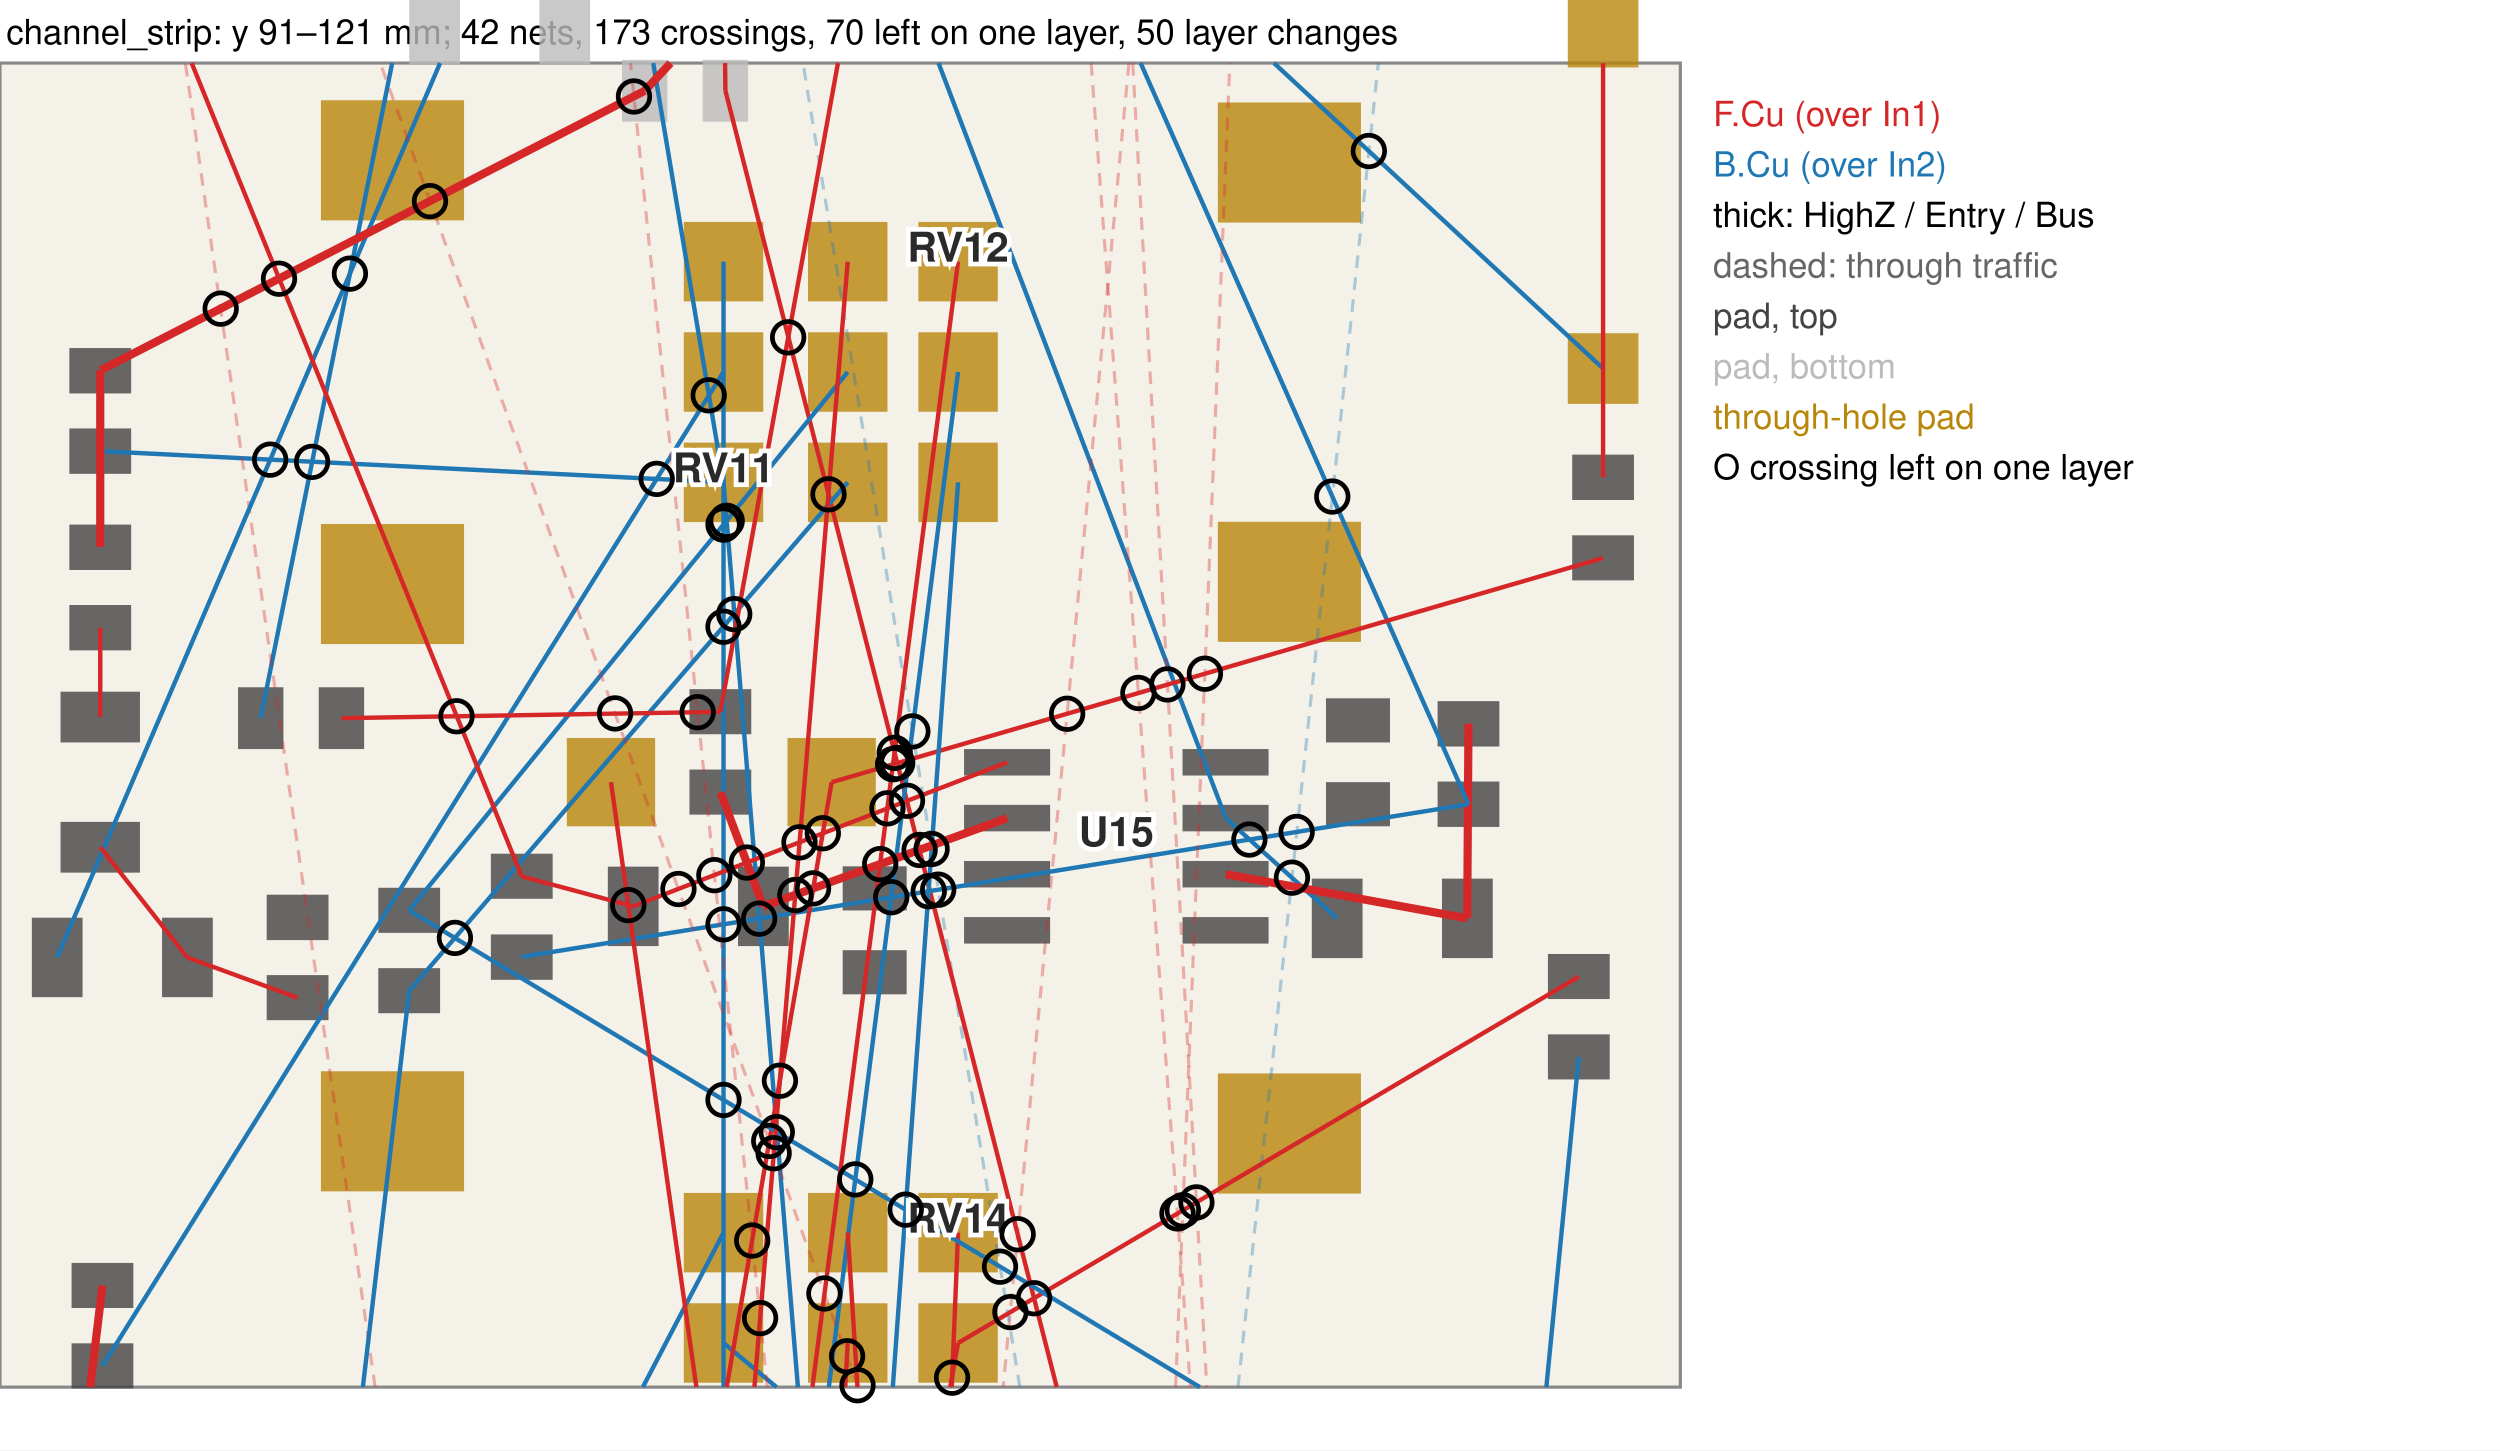
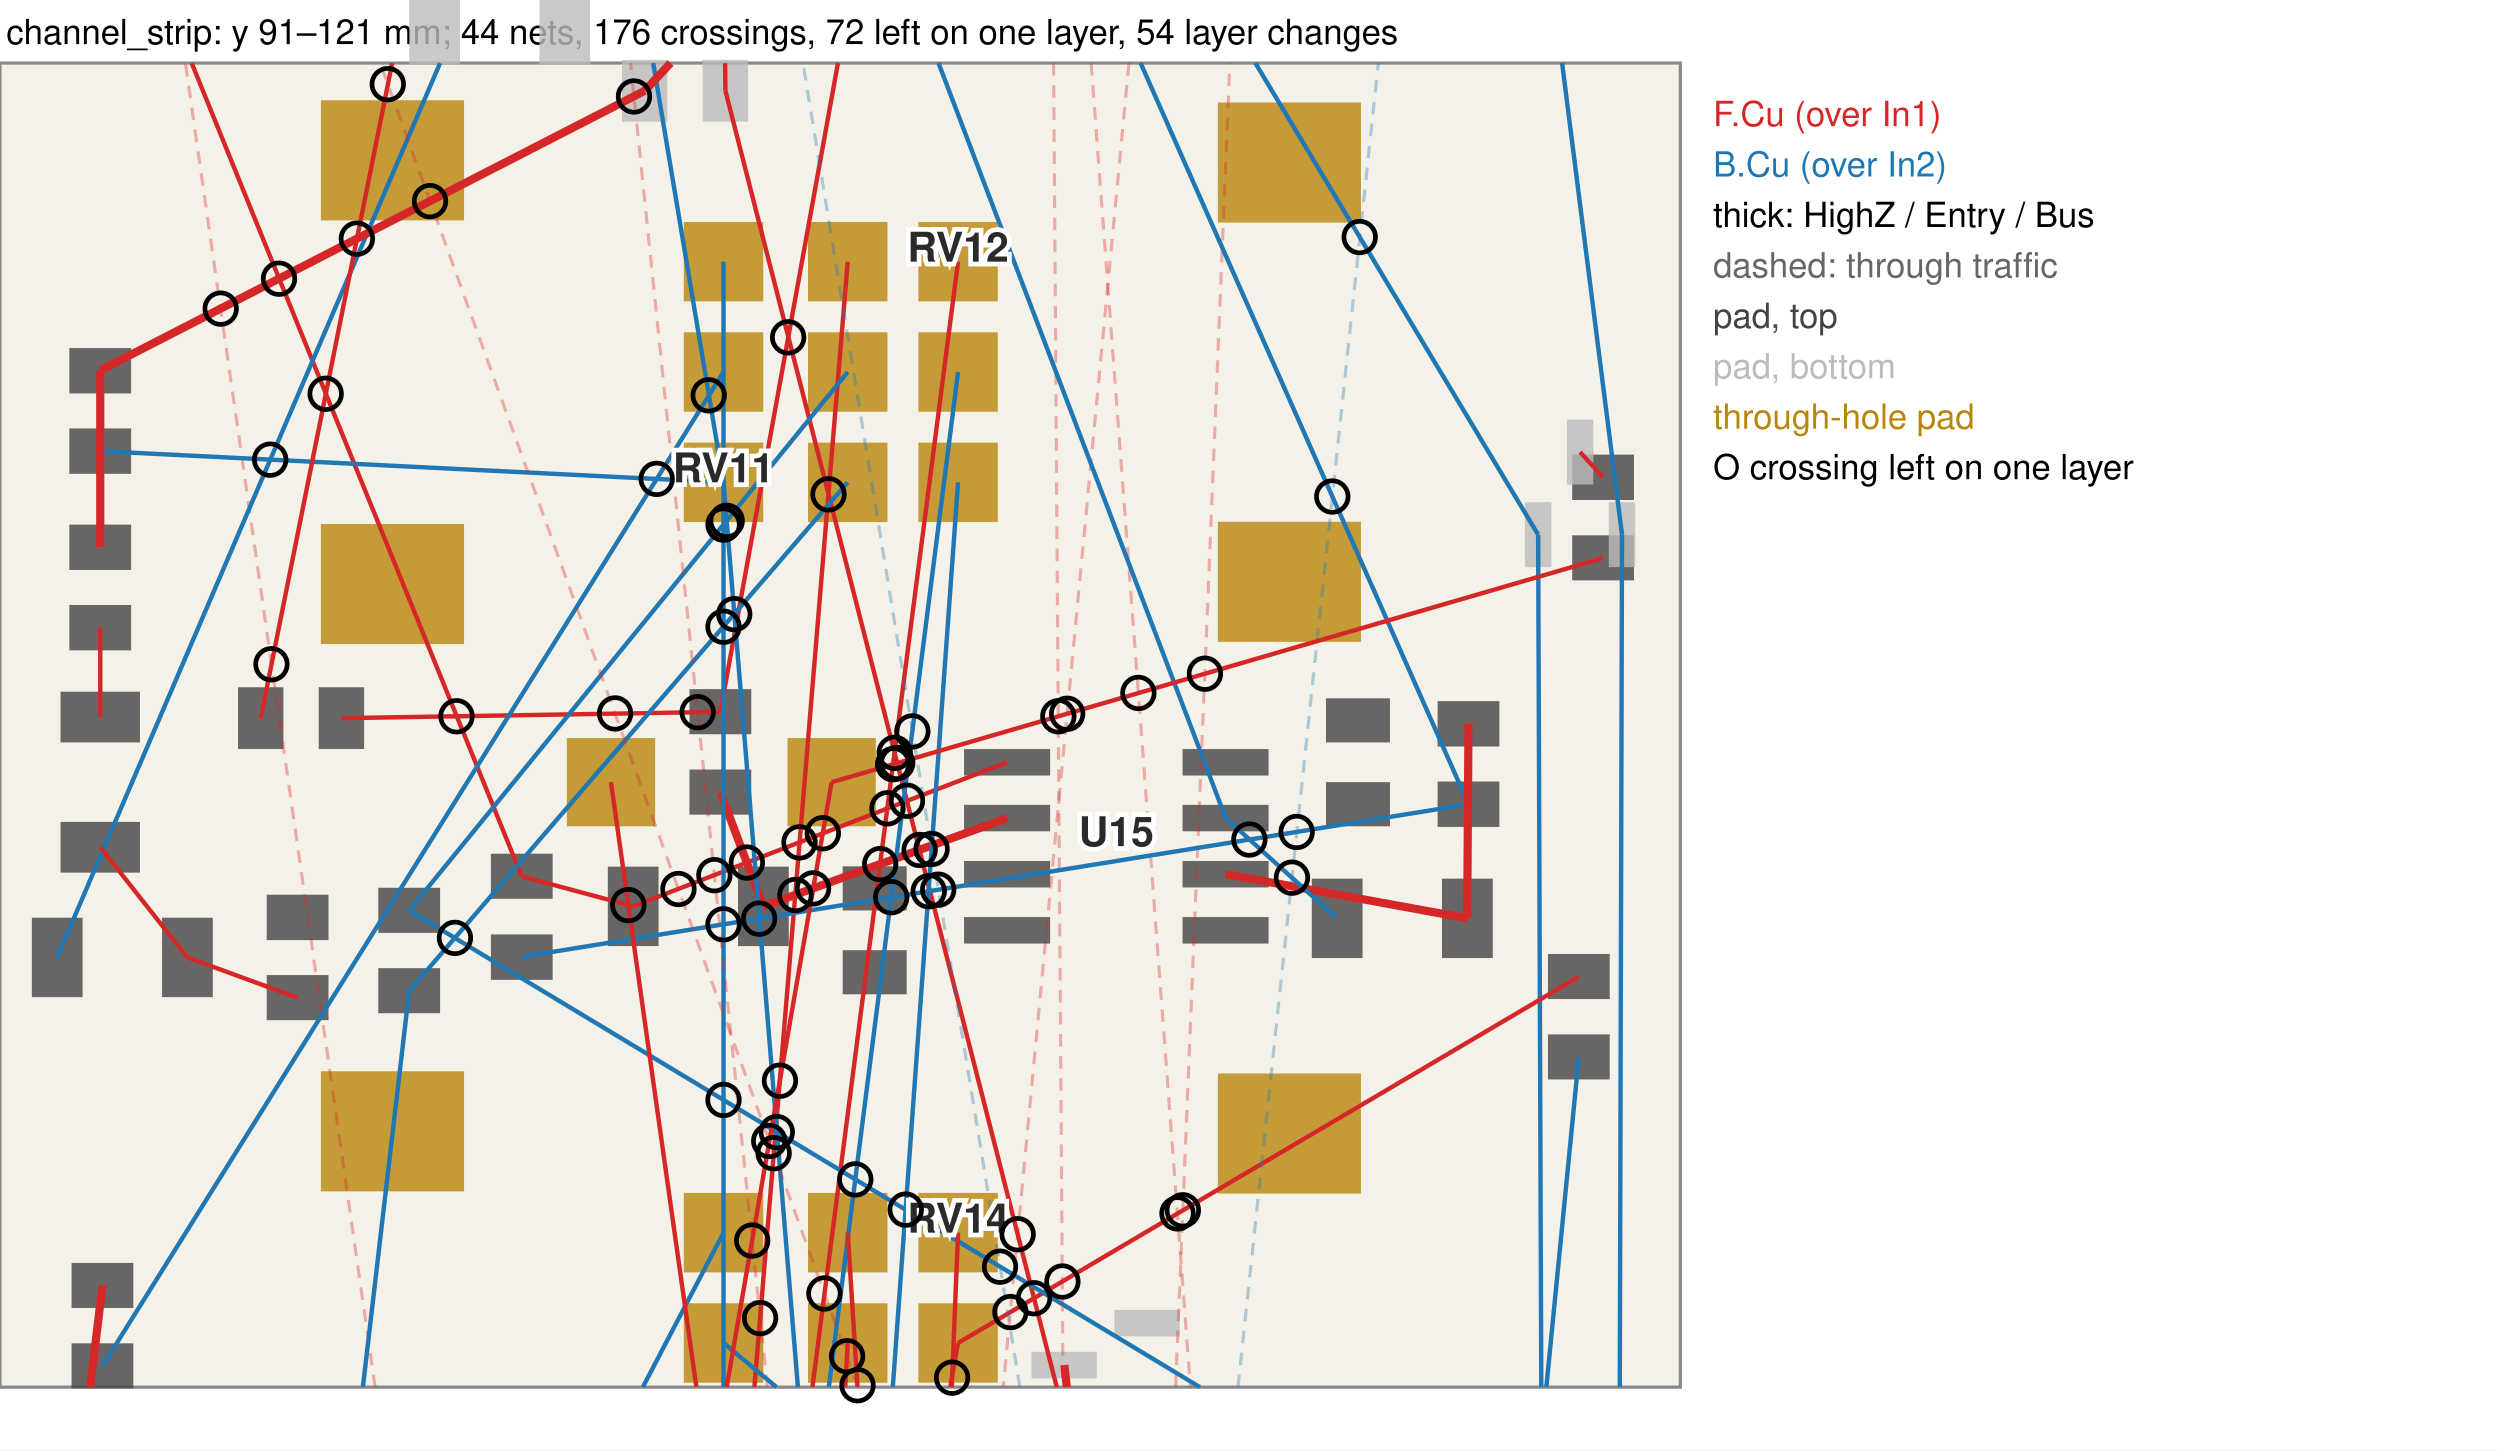
<svg xmlns="http://www.w3.org/2000/svg" width="793" height="460" font-family="Helvetica" font-size="11">
  <rect x="0" y="0" width="793" height="460" fill="white" />
  <rect x="0" y="20" width="533" height="420" fill="#f4f1e8" stroke="#888" />
-   <text x="2" y="14">channel_strip: y 91–121 mm; 42 nets, 173 crossings, 70 left on one layer, 50 layer changes</text>
-   <rect x="101.8" y="166.2" width="45.4" height="38.1" fill="#b8860b" opacity="0.8" />
-   <rect x="101.8" y="31.8" width="45.4" height="38.1" fill="#b8860b" opacity="0.8" />
-   <rect x="216.9" y="140.4" width="25.2" height="25.2" fill="#b8860b" opacity="0.8" />
-   <rect x="216.9" y="105.4" width="25.2" height="25.2" fill="#b8860b" opacity="0.8" />
-   <rect x="216.9" y="70.4" width="25.2" height="25.2" fill="#b8860b" opacity="0.8" />
-   <rect x="416.1" y="278.7" width="16.1" height="25.2" fill="#444" opacity="0.8" />
-   <rect x="457.4" y="278.7" width="16.1" height="25.2" fill="#444" opacity="0.8" />
-   <rect x="456.0" y="247.9" width="19.6" height="14.4" fill="#444" opacity="0.8" />
-   <rect x="456.0" y="222.4" width="19.6" height="14.4" fill="#444" opacity="0.8" />
-   <rect x="101.8" y="339.8" width="45.4" height="38.1" fill="#b8860b" opacity="0.8" />
-   <rect x="216.9" y="413.4" width="25.2" height="25.2" fill="#b8860b" opacity="0.8" />
-   <rect x="216.9" y="378.4" width="25.2" height="25.2" fill="#b8860b" opacity="0.8" />
-   <rect x="22.7" y="426.1" width="19.6" height="14.3" fill="#444" opacity="0.8" />
-   <rect x="22.7" y="400.6" width="19.6" height="14.3" fill="#444" opacity="0.8" />
-   <rect x="10.1" y="291.1" width="16.1" height="25.2" fill="#444" opacity="0.8" />
-   <rect x="51.4" y="291.1" width="16.1" height="25.2" fill="#444" opacity="0.8" />
-   <rect x="498.7" y="169.8" width="19.6" height="14.3" fill="#444" opacity="0.8" />
-   <rect x="498.7" y="144.2" width="19.6" height="14.4" fill="#444" opacity="0.8" />
-   <rect x="267.3" y="301.4" width="20.3" height="14.0" fill="#444" opacity="0.8" />
-   <rect x="267.3" y="274.8" width="20.3" height="14.0" fill="#444" opacity="0.8" />
-   <rect x="386.3" y="340.5" width="45.4" height="38.1" fill="#b8860b" opacity="0.8" />
-   <rect x="291.3" y="378.4" width="25.2" height="25.2" fill="#b8860b" opacity="0.8" />
-   <rect x="291.3" y="413.4" width="25.2" height="25.2" fill="#b8860b" opacity="0.8" />
-   <rect x="256.3" y="378.4" width="25.2" height="25.2" fill="#b8860b" opacity="0.8" />
-   <rect x="256.3" y="413.4" width="25.2" height="25.2" fill="#b8860b" opacity="0.8" />
-   <rect x="491.0" y="328.1" width="19.6" height="14.3" fill="#444" opacity="0.8" />
-   <rect x="491.0" y="302.6" width="19.6" height="14.3" fill="#444" opacity="0.8" />
-   <rect x="497.3" y="105.7" width="22.4" height="22.4" fill="#b8860b" opacity="0.8" />
-   <rect x="497.3" y="-1.0" width="22.4" height="22.4" fill="#b8860b" opacity="0.8" />
-   <rect x="120.0" y="307.1" width="19.6" height="14.3" fill="#444" opacity="0.8" />
-   <rect x="120.0" y="281.6" width="19.6" height="14.3" fill="#444" opacity="0.8" />
-   <rect x="19.2" y="260.7" width="25.2" height="16.1" fill="#444" opacity="0.8" />
-   <rect x="19.2" y="219.4" width="25.2" height="16.1" fill="#444" opacity="0.8" />
-   <rect x="75.5" y="218.0" width="14.4" height="19.6" fill="#444" opacity="0.8" />
-   <rect x="101.1" y="218.0" width="14.4" height="19.6" fill="#444" opacity="0.8" />
-   <rect x="192.8" y="274.9" width="16.1" height="25.2" fill="#444" opacity="0.8" />
-   <rect x="234.1" y="274.9" width="16.1" height="25.2" fill="#444" opacity="0.8" />
-   <rect x="420.6" y="248.1" width="20.3" height="14.0" fill="#444" opacity="0.8" />
-   <rect x="420.6" y="221.5" width="20.3" height="14.0" fill="#444" opacity="0.8" />
+   <text x="2" y="14">channel_strip: y 91–121 mm; 44 nets, 176 crossings, 72 left on one layer, 54 layer changes</text>
+   <rect x="218.7" y="218.6" width="19.6" height="14.3" fill="#444" opacity="0.8" />
+   <rect x="218.7" y="244.1" width="19.6" height="14.3" fill="#444" opacity="0.8" />
  <rect x="386.3" y="32.5" width="45.4" height="38.1" fill="#b8860b" opacity="0.8" />
  <rect x="386.3" y="165.5" width="45.4" height="38.1" fill="#b8860b" opacity="0.8" />
  <rect x="291.3" y="70.4" width="25.2" height="25.2" fill="#b8860b" opacity="0.8" />
  <rect x="291.3" y="105.4" width="25.2" height="25.2" fill="#b8860b" opacity="0.8" />
  <rect x="291.3" y="140.4" width="25.2" height="25.2" fill="#b8860b" opacity="0.8" />
  <rect x="256.3" y="70.4" width="25.2" height="25.2" fill="#b8860b" opacity="0.8" />
  <rect x="256.3" y="105.4" width="25.2" height="25.2" fill="#b8860b" opacity="0.8" />
  <rect x="256.3" y="140.4" width="25.2" height="25.2" fill="#b8860b" opacity="0.8" />
+   <rect x="267.3" y="301.4" width="20.3" height="14.0" fill="#444" opacity="0.8" />
+   <rect x="267.3" y="274.8" width="20.3" height="14.0" fill="#444" opacity="0.8" />
+   <rect x="420.6" y="248.1" width="20.3" height="14.0" fill="#444" opacity="0.8" />
+   <rect x="420.6" y="221.5" width="20.3" height="14.0" fill="#444" opacity="0.8" />
+   <rect x="84.6" y="309.3" width="19.6" height="14.3" fill="#444" opacity="0.8" />
+   <rect x="84.6" y="283.8" width="19.6" height="14.4" fill="#444" opacity="0.8" />
+   <rect x="386.3" y="340.5" width="45.4" height="38.1" fill="#b8860b" opacity="0.8" />
+   <rect x="291.3" y="378.4" width="25.2" height="25.2" fill="#b8860b" opacity="0.8" />
+   <rect x="291.3" y="413.4" width="25.2" height="25.2" fill="#b8860b" opacity="0.8" />
+   <rect x="256.3" y="378.4" width="25.2" height="25.2" fill="#b8860b" opacity="0.8" />
+   <rect x="256.3" y="413.4" width="25.2" height="25.2" fill="#b8860b" opacity="0.8" />
+   <rect x="456.0" y="247.9" width="19.6" height="14.4" fill="#444" opacity="0.8" />
+   <rect x="456.0" y="222.4" width="19.6" height="14.4" fill="#444" opacity="0.8" />
+   <rect x="22.0" y="135.9" width="19.6" height="14.4" fill="#444" opacity="0.8" />
+   <rect x="22.0" y="110.4" width="19.6" height="14.4" fill="#444" opacity="0.8" />
+   <rect x="75.5" y="218.0" width="14.4" height="19.6" fill="#444" opacity="0.8" />
+   <rect x="101.1" y="218.0" width="14.4" height="19.6" fill="#444" opacity="0.8" />
+   <rect x="416.1" y="278.7" width="16.1" height="25.2" fill="#444" opacity="0.8" />
+   <rect x="457.4" y="278.7" width="16.1" height="25.2" fill="#444" opacity="0.8" />
+   <rect x="120.0" y="307.1" width="19.6" height="14.3" fill="#444" opacity="0.8" />
+   <rect x="120.0" y="281.6" width="19.6" height="14.3" fill="#444" opacity="0.8" />
+   <rect x="101.8" y="166.2" width="45.4" height="38.1" fill="#b8860b" opacity="0.8" />
+   <rect x="101.8" y="31.8" width="45.4" height="38.1" fill="#b8860b" opacity="0.8" />
+   <rect x="216.9" y="140.4" width="25.2" height="25.2" fill="#b8860b" opacity="0.8" />
+   <rect x="216.9" y="105.4" width="25.2" height="25.2" fill="#b8860b" opacity="0.8" />
+   <rect x="216.9" y="70.4" width="25.2" height="25.2" fill="#b8860b" opacity="0.8" />
+   <rect x="155.7" y="270.8" width="19.6" height="14.3" fill="#444" opacity="0.8" />
+   <rect x="155.7" y="296.4" width="19.6" height="14.4" fill="#444" opacity="0.8" />
  <rect x="305.8" y="237.6" width="27.3" height="8.4" fill="#444" opacity="0.8" />
  <rect x="305.8" y="255.3" width="27.3" height="8.4" fill="#444" opacity="0.8" />
  <rect x="305.8" y="273.1" width="27.3" height="8.4" fill="#444" opacity="0.8" />
  <rect x="305.8" y="290.9" width="27.3" height="8.4" fill="#444" opacity="0.8" />
  <rect x="375.1" y="290.9" width="27.3" height="8.4" fill="#444" opacity="0.8" />
  <rect x="375.1" y="273.1" width="27.3" height="8.4" fill="#444" opacity="0.8" />
  <rect x="375.1" y="255.3" width="27.3" height="8.4" fill="#444" opacity="0.8" />
  <rect x="375.1" y="237.6" width="27.3" height="8.4" fill="#444" opacity="0.8" />
+   <rect x="498.7" y="169.8" width="19.6" height="14.3" fill="#444" opacity="0.8" />
+   <rect x="498.7" y="144.2" width="19.6" height="14.4" fill="#444" opacity="0.8" />
+   <rect x="19.2" y="260.7" width="25.2" height="16.1" fill="#444" opacity="0.8" />
+   <rect x="19.2" y="219.4" width="25.2" height="16.1" fill="#444" opacity="0.8" />
+   <rect x="491.0" y="328.1" width="19.6" height="14.3" fill="#444" opacity="0.8" />
+   <rect x="491.0" y="302.6" width="19.6" height="14.3" fill="#444" opacity="0.8" />
+   <rect x="192.8" y="274.9" width="16.1" height="25.2" fill="#444" opacity="0.8" />
+   <rect x="234.1" y="274.9" width="16.1" height="25.2" fill="#444" opacity="0.8" />
  <rect x="22.0" y="191.9" width="19.6" height="14.4" fill="#444" opacity="0.8" />
  <rect x="22.0" y="166.4" width="19.6" height="14.4" fill="#444" opacity="0.8" />
-   <rect x="218.7" y="218.6" width="19.6" height="14.3" fill="#444" opacity="0.8" />
-   <rect x="218.7" y="244.1" width="19.6" height="14.3" fill="#444" opacity="0.8" />
-   <rect x="155.7" y="270.8" width="19.6" height="14.3" fill="#444" opacity="0.8" />
-   <rect x="155.7" y="296.4" width="19.6" height="14.4" fill="#444" opacity="0.8" />
-   <rect x="84.6" y="309.3" width="19.6" height="14.3" fill="#444" opacity="0.8" />
-   <rect x="84.6" y="283.8" width="19.6" height="14.4" fill="#444" opacity="0.8" />
-   <rect x="22.0" y="135.9" width="19.6" height="14.4" fill="#444" opacity="0.8" />
-   <rect x="22.0" y="110.4" width="19.6" height="14.4" fill="#444" opacity="0.8" />
+   <rect x="101.8" y="339.8" width="45.4" height="38.1" fill="#b8860b" opacity="0.8" />
+   <rect x="216.9" y="413.4" width="25.2" height="25.2" fill="#b8860b" opacity="0.8" />
+   <rect x="216.9" y="378.4" width="25.2" height="25.2" fill="#b8860b" opacity="0.8" />
+   <rect x="22.7" y="426.1" width="19.6" height="14.3" fill="#444" opacity="0.8" />
+   <rect x="22.7" y="400.6" width="19.6" height="14.3" fill="#444" opacity="0.8" />
+   <rect x="10.1" y="291.1" width="16.1" height="25.2" fill="#444" opacity="0.8" />
+   <rect x="51.4" y="291.1" width="16.1" height="25.2" fill="#444" opacity="0.8" />
+   <rect x="129.8" y="-4.8" width="16.1" height="25.2" fill="#bbb" opacity="0.8" />
+   <rect x="171.1" y="-4.8" width="16.1" height="25.2" fill="#bbb" opacity="0.8" />
+   <rect x="353.5" y="415.5" width="20.7" height="8.4" fill="#bbb" opacity="0.8" />
+   <rect x="327.2" y="428.8" width="20.7" height="8.4" fill="#bbb" opacity="0.8" />
+   <rect x="222.9" y="19.0" width="14.4" height="19.6" fill="#bbb" opacity="0.8" />
+   <rect x="197.3" y="19.0" width="14.4" height="19.6" fill="#bbb" opacity="0.8" />
+   <rect x="510.3" y="159.3" width="8.4" height="20.6" fill="#bbb" opacity="0.8" />
+   <rect x="483.7" y="159.3" width="8.4" height="20.6" fill="#bbb" opacity="0.8" />
+   <rect x="497.0" y="133.1" width="8.4" height="20.6" fill="#bbb" opacity="0.8" />
  <rect x="249.8" y="234.1" width="28.0" height="28.0" fill="#b8860b" opacity="0.8" />
  <rect x="179.8" y="234.1" width="28.0" height="28.0" fill="#b8860b" opacity="0.8" />
-   <rect x="129.8" y="-4.8" width="16.1" height="25.2" fill="#bbb" opacity="0.8" />
-   <rect x="171.1" y="-4.8" width="16.1" height="25.2" fill="#bbb" opacity="0.8" />
-   <rect x="222.9" y="19.0" width="14.4" height="19.6" fill="#bbb" opacity="0.8" />
-   <rect x="197.3" y="19.0" width="14.4" height="19.6" fill="#bbb" opacity="0.8" />
-   <line x1="229.5" y1="153.0" x2="207.2" y2="20.0" stroke="#1f77b4" stroke-width="1.4" />
+   <line x1="60.8" y1="20.0" x2="165.5" y2="278.0" stroke="#d62728" stroke-width="1.4" />
+   <line x1="165.5" y1="278.0" x2="200.8" y2="287.5" stroke="#d62728" stroke-width="1.4" />
+   <line x1="200.8" y1="287.5" x2="319.5" y2="241.8" stroke="#d62728" stroke-width="1.4" />
+   <line x1="228.5" y1="225.8" x2="108.3" y2="227.8" stroke="#d62728" stroke-width="1.4" />
+   <line x1="228.5" y1="225.8" x2="265.8" y2="20.0" stroke="#d62728" stroke-width="1.4" />
+   <line x1="228.5" y1="251.3" x2="242.1" y2="287.5" stroke="#d62728" stroke-width="2.6" />
+   <line x1="242.1" y1="287.5" x2="319.5" y2="259.5" stroke="#d62728" stroke-width="2.6" />
+   <line x1="398.2" y1="20.0" x2="487.9" y2="169.6" stroke="#1f77b4" stroke-width="1.4" />
+   <line x1="487.9" y1="169.6" x2="488.9" y2="440.0" stroke="#1f77b4" stroke-width="1.4" />
+   <line x1="301.4" y1="440.0" x2="303.9" y2="426.0" stroke="#d62728" stroke-width="1.4" />
+   <line x1="303.9" y1="426.0" x2="500.8" y2="309.8" stroke="#d62728" stroke-width="1.4" />
+   <line x1="119.0" y1="440.0" x2="58.8" y2="20.0" stroke="#d62728" stroke-width="1" opacity="0.35" stroke-dasharray="4 3" />
+   <line x1="490.5" y1="440.0" x2="500.8" y2="335.3" stroke="#1f77b4" stroke-width="1.4" />
+   <line x1="372.9" y1="440.0" x2="390.1" y2="20.0" stroke="#d62728" stroke-width="1" opacity="0.35" stroke-dasharray="4 3" />
+   <line x1="335.2" y1="440.0" x2="230.1" y2="28.8" stroke="#d62728" stroke-width="1.4" />
+   <line x1="230.1" y1="28.8" x2="230.0" y2="20.0" stroke="#d62728" stroke-width="1.4" />
+   <line x1="303.9" y1="83.0" x2="257.7" y2="440.0" stroke="#d62728" stroke-width="1.4" />
+   <line x1="303.9" y1="118.0" x2="262.9" y2="440.0" stroke="#1f77b4" stroke-width="1.4" />
+   <line x1="303.9" y1="153.0" x2="283.2" y2="440.0" stroke="#1f77b4" stroke-width="1.4" />
+   <line x1="268.9" y1="83.0" x2="239.3" y2="440.0" stroke="#d62728" stroke-width="1.4" />
+   <line x1="268.9" y1="118.0" x2="129.8" y2="288.8" stroke="#1f77b4" stroke-width="1.4" />
+   <line x1="129.8" y1="288.8" x2="380.6" y2="440.0" stroke="#1f77b4" stroke-width="1.4" />
+   <line x1="268.9" y1="153.0" x2="129.8" y2="314.3" stroke="#1f77b4" stroke-width="1.4" />
+   <line x1="129.8" y1="314.3" x2="115.1" y2="440.0" stroke="#1f77b4" stroke-width="1.4" />
+   <line x1="358.1" y1="20.0" x2="318.2" y2="440.0" stroke="#d62728" stroke-width="1" opacity="0.35" stroke-dasharray="4 3" />
+   <line x1="207.2" y1="20.0" x2="229.5" y2="153.0" stroke="#1f77b4" stroke-width="1.4" />
  <line x1="229.5" y1="153.0" x2="31.8" y2="143.1" stroke="#1f77b4" stroke-width="1.4" />
  <line x1="229.5" y1="153.0" x2="253.1" y2="440.0" stroke="#1f77b4" stroke-width="1.4" />
-   <line x1="229.5" y1="118.0" x2="32.5" y2="433.3" stroke="#1f77b4" stroke-width="1.4" />
-   <line x1="229.5" y1="83.0" x2="229.5" y2="440.0" stroke="#1f77b4" stroke-width="1.4" />
+   <line x1="139.6" y1="20.0" x2="18.1" y2="303.7" stroke="#1f77b4" stroke-width="1.4" />
+   <line x1="28.6" y1="440.0" x2="32.5" y2="407.8" stroke="#d62728" stroke-width="2.6" />
+   <line x1="94.4" y1="316.5" x2="59.4" y2="303.7" stroke="#d62728" stroke-width="1.4" />
+   <line x1="59.4" y1="303.7" x2="31.8" y2="268.7" stroke="#d62728" stroke-width="1.4" />
+   <line x1="303.9" y1="391.0" x2="301.9" y2="440.0" stroke="#d62728" stroke-width="1.4" />
+   <line x1="268.9" y1="391.0" x2="272.0" y2="440.0" stroke="#d62728" stroke-width="1.4" />
+   <line x1="268.9" y1="426.0" x2="268.1" y2="440.0" stroke="#d62728" stroke-width="1.4" />
+   <line x1="229.5" y1="440.0" x2="229.5" y2="83.0" stroke="#1f77b4" stroke-width="1.4" />
+   <line x1="346.1" y1="20.0" x2="377.6" y2="440.0" stroke="#d62728" stroke-width="1" opacity="0.35" stroke-dasharray="4 3" />
+   <line x1="334.2" y1="20.0" x2="337.2" y2="440.0" stroke="#d62728" stroke-width="1" opacity="0.35" stroke-dasharray="4 3" />
+   <line x1="124.4" y1="20.0" x2="82.7" y2="227.8" stroke="#d62728" stroke-width="1.4" />
+   <line x1="203.9" y1="440.0" x2="229.5" y2="391.0" stroke="#1f77b4" stroke-width="1.4" />
+   <line x1="243.4" y1="440.0" x2="200.0" y2="20.0" stroke="#d62728" stroke-width="1" opacity="0.35" stroke-dasharray="4 3" />
+   <line x1="246.3" y1="440.0" x2="229.5" y2="426.0" stroke="#1f77b4" stroke-width="1.4" />
+   <line x1="465.8" y1="255.1" x2="165.5" y2="303.5" stroke="#1f77b4" stroke-width="1.4" />
+   <line x1="465.8" y1="255.1" x2="361.8" y2="20.0" stroke="#1f77b4" stroke-width="1.4" />
+   <line x1="465.8" y1="229.5" x2="465.4" y2="291.3" stroke="#d62728" stroke-width="2.6" />
+   <line x1="465.4" y1="291.3" x2="388.8" y2="277.3" stroke="#d62728" stroke-width="2.6" />
+   <line x1="31.8" y1="117.5" x2="31.8" y2="173.5" stroke="#d62728" stroke-width="2.6" />
+   <line x1="31.8" y1="117.5" x2="204.5" y2="28.8" stroke="#d62728" stroke-width="2.6" />
+   <line x1="204.5" y1="28.8" x2="212.7" y2="20.0" stroke="#d62728" stroke-width="2.6" />
  <line x1="424.1" y1="291.3" x2="388.8" y2="259.5" stroke="#1f77b4" stroke-width="1.4" />
  <line x1="388.8" y1="259.5" x2="297.7" y2="20.0" stroke="#1f77b4" stroke-width="1.4" />
-   <line x1="465.4" y1="291.3" x2="465.8" y2="229.5" stroke="#d62728" stroke-width="2.6" />
-   <line x1="465.4" y1="291.3" x2="388.8" y2="277.3" stroke="#d62728" stroke-width="2.6" />
-   <line x1="404.1" y1="20.0" x2="508.5" y2="116.9" stroke="#1f77b4" stroke-width="1.4" />
-   <line x1="358.1" y1="20.0" x2="318.2" y2="440.0" stroke="#d62728" stroke-width="1" opacity="0.35" stroke-dasharray="4 3" />
-   <line x1="124.4" y1="20.0" x2="82.7" y2="227.8" stroke="#1f77b4" stroke-width="1.4" />
-   <line x1="323.5" y1="440.0" x2="254.7" y2="20.0" stroke="#1f77b4" stroke-width="1" opacity="0.35" stroke-dasharray="4 3" />
-   <line x1="335.2" y1="440.0" x2="230.1" y2="28.8" stroke="#d62728" stroke-width="1.4" />
-   <line x1="230.1" y1="28.8" x2="230.0" y2="20.0" stroke="#d62728" stroke-width="1.4" />
-   <line x1="268.1" y1="440.0" x2="268.9" y2="426.0" stroke="#d62728" stroke-width="1.4" />
-   <line x1="262.9" y1="440.0" x2="303.9" y2="118.0" stroke="#1f77b4" stroke-width="1.4" />
-   <line x1="465.8" y1="255.1" x2="165.5" y2="303.5" stroke="#1f77b4" stroke-width="1.4" />
-   <line x1="465.8" y1="255.1" x2="361.8" y2="20.0" stroke="#1f77b4" stroke-width="1.4" />
-   <line x1="119.0" y1="440.0" x2="58.8" y2="20.0" stroke="#d62728" stroke-width="1" opacity="0.35" stroke-dasharray="4 3" />
-   <line x1="203.9" y1="440.0" x2="229.5" y2="391.0" stroke="#1f77b4" stroke-width="1.4" />
-   <line x1="490.5" y1="440.0" x2="500.8" y2="335.3" stroke="#1f77b4" stroke-width="1.4" />
-   <line x1="229.5" y1="426.0" x2="246.3" y2="440.0" stroke="#1f77b4" stroke-width="1.4" />
-   <line x1="32.5" y1="407.8" x2="28.6" y2="440.0" stroke="#d62728" stroke-width="2.6" />
+   <line x1="392.7" y1="440.0" x2="437.2" y2="20.0" stroke="#1f77b4" stroke-width="1" opacity="0.35" stroke-dasharray="4 3" />
  <line x1="230.5" y1="440.0" x2="263.8" y2="248.1" stroke="#d62728" stroke-width="1.4" />
  <line x1="263.8" y1="248.1" x2="508.5" y2="177.0" stroke="#d62728" stroke-width="1.4" />
-   <line x1="243.4" y1="440.0" x2="200.0" y2="20.0" stroke="#d62728" stroke-width="1" opacity="0.35" stroke-dasharray="4 3" />
-   <line x1="392.7" y1="440.0" x2="437.2" y2="20.0" stroke="#1f77b4" stroke-width="1" opacity="0.35" stroke-dasharray="4 3" />
-   <line x1="18.1" y1="303.7" x2="139.6" y2="20.0" stroke="#1f77b4" stroke-width="1.4" />
-   <line x1="59.4" y1="303.7" x2="94.4" y2="316.5" stroke="#d62728" stroke-width="1.4" />
-   <line x1="59.4" y1="303.7" x2="31.8" y2="268.7" stroke="#d62728" stroke-width="1.4" />
-   <line x1="115.1" y1="440.0" x2="129.8" y2="314.3" stroke="#1f77b4" stroke-width="1.4" />
-   <line x1="129.8" y1="314.3" x2="268.9" y2="153.0" stroke="#1f77b4" stroke-width="1.4" />
-   <line x1="508.5" y1="151.4" x2="508.5" y2="20.0" stroke="#d62728" stroke-width="1.4" />
-   <line x1="283.2" y1="440.0" x2="303.9" y2="153.0" stroke="#1f77b4" stroke-width="1.4" />
-   <line x1="303.9" y1="391.0" x2="301.9" y2="440.0" stroke="#d62728" stroke-width="1.4" />
-   <line x1="303.9" y1="426.0" x2="500.8" y2="309.8" stroke="#d62728" stroke-width="1.4" />
-   <line x1="303.9" y1="426.0" x2="301.4" y2="440.0" stroke="#d62728" stroke-width="1.4" />
-   <line x1="268.9" y1="391.0" x2="272.0" y2="440.0" stroke="#d62728" stroke-width="1.4" />
-   <line x1="346.1" y1="20.0" x2="377.6" y2="440.0" stroke="#d62728" stroke-width="1" opacity="0.35" stroke-dasharray="4 3" />
-   <line x1="129.8" y1="288.8" x2="268.9" y2="118.0" stroke="#1f77b4" stroke-width="1.4" />
-   <line x1="129.8" y1="288.8" x2="380.6" y2="440.0" stroke="#1f77b4" stroke-width="1.4" />
+   <line x1="229.5" y1="118.0" x2="32.5" y2="433.3" stroke="#1f77b4" stroke-width="1.4" />
+   <line x1="220.9" y1="440.0" x2="193.8" y2="248.1" stroke="#d62728" stroke-width="1.4" />
+   <line x1="508.5" y1="151.4" x2="501.2" y2="143.4" stroke="#d62728" stroke-width="1.4" />
  <line x1="31.8" y1="227.4" x2="31.8" y2="199.1" stroke="#d62728" stroke-width="1.4" />
-   <line x1="372.9" y1="440.0" x2="390.1" y2="20.0" stroke="#d62728" stroke-width="1" opacity="0.35" stroke-dasharray="4 3" />
-   <line x1="239.3" y1="440.0" x2="268.9" y2="83.0" stroke="#d62728" stroke-width="1.4" />
-   <line x1="108.3" y1="227.8" x2="228.5" y2="225.8" stroke="#d62728" stroke-width="1.4" />
-   <line x1="228.5" y1="225.8" x2="265.8" y2="20.0" stroke="#d62728" stroke-width="1.4" />
-   <line x1="212.7" y1="20.0" x2="204.5" y2="28.8" stroke="#d62728" stroke-width="2.6" />
-   <line x1="204.5" y1="28.8" x2="31.8" y2="117.5" stroke="#d62728" stroke-width="2.6" />
-   <line x1="31.8" y1="117.5" x2="31.8" y2="173.5" stroke="#d62728" stroke-width="2.6" />
-   <line x1="257.7" y1="440.0" x2="303.9" y2="83.0" stroke="#d62728" stroke-width="1.4" />
-   <line x1="200.8" y1="287.5" x2="165.5" y2="278.0" stroke="#d62728" stroke-width="1.4" />
-   <line x1="200.8" y1="287.5" x2="319.5" y2="241.8" stroke="#d62728" stroke-width="1.4" />
-   <line x1="165.5" y1="278.0" x2="60.8" y2="20.0" stroke="#d62728" stroke-width="1.4" />
-   <line x1="242.1" y1="287.5" x2="228.5" y2="251.3" stroke="#d62728" stroke-width="2.6" />
-   <line x1="242.1" y1="287.5" x2="319.5" y2="259.5" stroke="#d62728" stroke-width="2.6" />
-   <line x1="359.3" y1="20.0" x2="382.8" y2="440.0" stroke="#d62728" stroke-width="1" opacity="0.35" stroke-dasharray="4 3" />
-   <line x1="220.9" y1="440.0" x2="193.8" y2="248.1" stroke="#d62728" stroke-width="1.4" />
+   <line x1="323.5" y1="440.0" x2="254.7" y2="20.0" stroke="#1f77b4" stroke-width="1" opacity="0.35" stroke-dasharray="4 3" />
+   <line x1="338.4" y1="440.0" x2="337.6" y2="433.0" stroke="#d62728" stroke-width="2.6" />
+   <line x1="495.5" y1="20.0" x2="514.5" y2="169.6" stroke="#1f77b4" stroke-width="1.4" />
+   <line x1="514.5" y1="169.6" x2="513.8" y2="440.0" stroke="#1f77b4" stroke-width="1.4" />
  <line x1="272.2" y1="440.0" x2="120.6" y2="20.0" stroke="#d62728" stroke-width="1" opacity="0.35" stroke-dasharray="4 3" />
+   <text x="303.9" y="83.0" font-size="13" font-weight="bold" fill="#2a2a2a" text-anchor="middle" stroke="white" stroke-width="3" paint-order="stroke">RV12</text>
+   <text x="303.9" y="391.0" font-size="13" font-weight="bold" fill="#2a2a2a" text-anchor="middle" stroke="white" stroke-width="3" paint-order="stroke">RV14</text>
  <text x="229.5" y="153.0" font-size="13" font-weight="bold" fill="#2a2a2a" text-anchor="middle" stroke="white" stroke-width="3" paint-order="stroke">RV11</text>
-   <text x="303.9" y="391.0" font-size="13" font-weight="bold" fill="#2a2a2a" text-anchor="middle" stroke="white" stroke-width="3" paint-order="stroke">RV14</text>
-   <text x="303.9" y="83.0" font-size="13" font-weight="bold" fill="#2a2a2a" text-anchor="middle" stroke="white" stroke-width="3" paint-order="stroke">RV12</text>
  <text x="354.1" y="268.4" font-size="13" font-weight="bold" fill="#2a2a2a" text-anchor="middle" stroke="white" stroke-width="3" paint-order="stroke">U15</text>
-   <circle cx="224.8" cy="125.4" r="5" fill="none" stroke="black" stroke-width="1.5" />
-   <circle cx="208.3" cy="151.9" r="5" fill="none" stroke="black" stroke-width="1.5" />
-   <circle cx="99.0" cy="146.5" r="5" fill="none" stroke="black" stroke-width="1.5" />
-   <circle cx="85.7" cy="145.8" r="5" fill="none" stroke="black" stroke-width="1.5" />
-   <circle cx="240.8" cy="291.4" r="5" fill="none" stroke="black" stroke-width="1.5" />
-   <circle cx="232.9" cy="194.8" r="5" fill="none" stroke="black" stroke-width="1.5" />
-   <circle cx="230.5" cy="165.2" r="5" fill="none" stroke="black" stroke-width="1.5" />
-   <circle cx="246.4" cy="359.1" r="5" fill="none" stroke="black" stroke-width="1.5" />
-   <circle cx="229.5" cy="293.2" r="5" fill="none" stroke="black" stroke-width="1.5" />
-   <circle cx="229.5" cy="198.8" r="5" fill="none" stroke="black" stroke-width="1.5" />
-   <circle cx="229.5" cy="166.4" r="5" fill="none" stroke="black" stroke-width="1.5" />
-   <circle cx="229.5" cy="348.9" r="5" fill="none" stroke="black" stroke-width="1.5" />
-   <circle cx="396.3" cy="266.3" r="5" fill="none" stroke="black" stroke-width="1.5" />
-   <circle cx="409.8" cy="278.4" r="5" fill="none" stroke="black" stroke-width="1.5" />
-   <circle cx="434.2" cy="47.9" r="5" fill="none" stroke="black" stroke-width="1.5" />
-   <circle cx="322.8" cy="391.5" r="5" fill="none" stroke="black" stroke-width="1.5" />
-   <circle cx="338.5" cy="226.4" r="5" fill="none" stroke="black" stroke-width="1.5" />
-   <circle cx="320.5" cy="416.2" r="5" fill="none" stroke="black" stroke-width="1.5" />
-   <circle cx="111.0" cy="86.8" r="5" fill="none" stroke="black" stroke-width="1.5" />
-   <circle cx="289.4" cy="232.0" r="5" fill="none" stroke="black" stroke-width="1.5" />
-   <circle cx="297.6" cy="282.2" r="5" fill="none" stroke="black" stroke-width="1.5" />
-   <circle cx="295.5" cy="269.3" r="5" fill="none" stroke="black" stroke-width="1.5" />
-   <circle cx="317.2" cy="401.8" r="5" fill="none" stroke="black" stroke-width="1.5" />
-   <circle cx="284.6" cy="242.0" r="5" fill="none" stroke="black" stroke-width="1.5" />
-   <circle cx="328.0" cy="411.8" r="5" fill="none" stroke="black" stroke-width="1.5" />
-   <circle cx="262.8" cy="156.8" r="5" fill="none" stroke="black" stroke-width="1.5" />
-   <circle cx="250.0" cy="107.0" r="5" fill="none" stroke="black" stroke-width="1.5" />
-   <circle cx="283.8" cy="238.8" r="5" fill="none" stroke="black" stroke-width="1.5" />
-   <circle cx="287.7" cy="254.0" r="5" fill="none" stroke="black" stroke-width="1.5" />
-   <circle cx="291.7" cy="269.6" r="5" fill="none" stroke="black" stroke-width="1.5" />
-   <circle cx="268.7" cy="430.2" r="5" fill="none" stroke="black" stroke-width="1.5" />
-   <circle cx="282.7" cy="284.6" r="5" fill="none" stroke="black" stroke-width="1.5" />
-   <circle cx="271.3" cy="374.1" r="5" fill="none" stroke="black" stroke-width="1.5" />
-   <circle cx="411.3" cy="263.9" r="5" fill="none" stroke="black" stroke-width="1.5" />
-   <circle cx="294.6" cy="282.7" r="5" fill="none" stroke="black" stroke-width="1.5" />
-   <circle cx="422.6" cy="157.5" r="5" fill="none" stroke="black" stroke-width="1.5" />
-   <circle cx="70.0" cy="97.9" r="5" fill="none" stroke="black" stroke-width="1.5" />
-   <circle cx="238.6" cy="393.5" r="5" fill="none" stroke="black" stroke-width="1.5" />
-   <circle cx="247.4" cy="342.8" r="5" fill="none" stroke="black" stroke-width="1.5" />
-   <circle cx="261.0" cy="264.3" r="5" fill="none" stroke="black" stroke-width="1.5" />
-   <circle cx="257.9" cy="281.8" r="5" fill="none" stroke="black" stroke-width="1.5" />
-   <circle cx="244.0" cy="361.9" r="5" fill="none" stroke="black" stroke-width="1.5" />
-   <circle cx="361.1" cy="219.8" r="5" fill="none" stroke="black" stroke-width="1.5" />
-   <circle cx="382.2" cy="213.7" r="5" fill="none" stroke="black" stroke-width="1.5" />
-   <circle cx="283.3" cy="242.4" r="5" fill="none" stroke="black" stroke-width="1.5" />
-   <circle cx="370.3" cy="217.1" r="5" fill="none" stroke="black" stroke-width="1.5" />
-   <circle cx="241.1" cy="418.1" r="5" fill="none" stroke="black" stroke-width="1.5" />
-   <circle cx="221.3" cy="225.9" r="5" fill="none" stroke="black" stroke-width="1.5" />
-   <circle cx="201.1" cy="30.6" r="5" fill="none" stroke="black" stroke-width="1.5" />
-   <circle cx="226.6" cy="277.6" r="5" fill="none" stroke="black" stroke-width="1.5" />
-   <circle cx="144.3" cy="297.5" r="5" fill="none" stroke="black" stroke-width="1.5" />
-   <circle cx="287.3" cy="383.7" r="5" fill="none" stroke="black" stroke-width="1.5" />
-   <circle cx="302.0" cy="437.0" r="5" fill="none" stroke="black" stroke-width="1.5" />
-   <circle cx="373.5" cy="384.9" r="5" fill="none" stroke="black" stroke-width="1.5" />
-   <circle cx="375.2" cy="383.9" r="5" fill="none" stroke="black" stroke-width="1.5" />
-   <circle cx="379.5" cy="381.4" r="5" fill="none" stroke="black" stroke-width="1.5" />
-   <circle cx="272.0" cy="439.4" r="5" fill="none" stroke="black" stroke-width="1.5" />
-   <circle cx="253.6" cy="267.2" r="5" fill="none" stroke="black" stroke-width="1.5" />
-   <circle cx="252.3" cy="283.9" r="5" fill="none" stroke="black" stroke-width="1.5" />
-   <circle cx="245.4" cy="365.8" r="5" fill="none" stroke="black" stroke-width="1.5" />
  <circle cx="144.8" cy="227.2" r="5" fill="none" stroke="black" stroke-width="1.5" />
-   <circle cx="195.1" cy="226.3" r="5" fill="none" stroke="black" stroke-width="1.5" />
+   <circle cx="103.3" cy="124.9" r="5" fill="none" stroke="black" stroke-width="1.5" />
  <circle cx="88.5" cy="88.4" r="5" fill="none" stroke="black" stroke-width="1.5" />
-   <circle cx="136.4" cy="63.8" r="5" fill="none" stroke="black" stroke-width="1.5" />
-   <circle cx="281.5" cy="256.4" r="5" fill="none" stroke="black" stroke-width="1.5" />
-   <circle cx="279.2" cy="274.1" r="5" fill="none" stroke="black" stroke-width="1.5" />
-   <circle cx="261.5" cy="410.3" r="5" fill="none" stroke="black" stroke-width="1.5" />
  <circle cx="199.3" cy="287.1" r="5" fill="none" stroke="black" stroke-width="1.5" />
  <circle cx="236.9" cy="273.6" r="5" fill="none" stroke="black" stroke-width="1.5" />
+   <circle cx="287.7" cy="254.0" r="5" fill="none" stroke="black" stroke-width="1.5" />
+   <circle cx="281.5" cy="256.4" r="5" fill="none" stroke="black" stroke-width="1.5" />
+   <circle cx="253.6" cy="267.2" r="5" fill="none" stroke="black" stroke-width="1.5" />
+   <circle cx="226.6" cy="277.6" r="5" fill="none" stroke="black" stroke-width="1.5" />
+   <circle cx="261.0" cy="264.3" r="5" fill="none" stroke="black" stroke-width="1.5" />
  <circle cx="215.2" cy="282.0" r="5" fill="none" stroke="black" stroke-width="1.5" />
+   <circle cx="221.3" cy="225.9" r="5" fill="none" stroke="black" stroke-width="1.5" />
+   <circle cx="195.1" cy="226.3" r="5" fill="none" stroke="black" stroke-width="1.5" />
+   <circle cx="250.0" cy="107.0" r="5" fill="none" stroke="black" stroke-width="1.5" />
+   <circle cx="291.7" cy="269.6" r="5" fill="none" stroke="black" stroke-width="1.5" />
+   <circle cx="279.2" cy="274.1" r="5" fill="none" stroke="black" stroke-width="1.5" />
+   <circle cx="252.3" cy="283.9" r="5" fill="none" stroke="black" stroke-width="1.5" />
+   <circle cx="257.9" cy="281.8" r="5" fill="none" stroke="black" stroke-width="1.5" />
+   <circle cx="431.3" cy="75.2" r="5" fill="none" stroke="black" stroke-width="1.5" />
+   <circle cx="302.0" cy="437.0" r="5" fill="none" stroke="black" stroke-width="1.5" />
+   <circle cx="375.2" cy="383.9" r="5" fill="none" stroke="black" stroke-width="1.5" />
+   <circle cx="328.0" cy="411.8" r="5" fill="none" stroke="black" stroke-width="1.5" />
+   <circle cx="320.5" cy="416.2" r="5" fill="none" stroke="black" stroke-width="1.5" />
+   <circle cx="373.5" cy="384.9" r="5" fill="none" stroke="black" stroke-width="1.5" />
+   <circle cx="337.0" cy="406.5" r="5" fill="none" stroke="black" stroke-width="1.5" />
+   <circle cx="86.1" cy="210.7" r="5" fill="none" stroke="black" stroke-width="1.5" />
+   <circle cx="70.0" cy="97.9" r="5" fill="none" stroke="black" stroke-width="1.5" />
+   <circle cx="382.2" cy="213.7" r="5" fill="none" stroke="black" stroke-width="1.5" />
+   <circle cx="283.8" cy="238.8" r="5" fill="none" stroke="black" stroke-width="1.5" />
+   <circle cx="262.8" cy="156.8" r="5" fill="none" stroke="black" stroke-width="1.5" />
+   <circle cx="322.8" cy="391.5" r="5" fill="none" stroke="black" stroke-width="1.5" />
+   <circle cx="284.6" cy="242.0" r="5" fill="none" stroke="black" stroke-width="1.5" />
+   <circle cx="283.3" cy="242.4" r="5" fill="none" stroke="black" stroke-width="1.5" />
+   <circle cx="261.5" cy="410.3" r="5" fill="none" stroke="black" stroke-width="1.5" />
+   <circle cx="271.3" cy="374.1" r="5" fill="none" stroke="black" stroke-width="1.5" />
+   <circle cx="282.7" cy="284.6" r="5" fill="none" stroke="black" stroke-width="1.5" />
+   <circle cx="289.4" cy="232.0" r="5" fill="none" stroke="black" stroke-width="1.5" />
+   <circle cx="287.3" cy="383.7" r="5" fill="none" stroke="black" stroke-width="1.5" />
+   <circle cx="294.6" cy="282.7" r="5" fill="none" stroke="black" stroke-width="1.5" />
+   <circle cx="295.5" cy="269.3" r="5" fill="none" stroke="black" stroke-width="1.5" />
+   <circle cx="241.1" cy="418.1" r="5" fill="none" stroke="black" stroke-width="1.5" />
+   <circle cx="247.4" cy="342.8" r="5" fill="none" stroke="black" stroke-width="1.5" />
+   <circle cx="245.4" cy="365.8" r="5" fill="none" stroke="black" stroke-width="1.5" />
+   <circle cx="230.5" cy="165.2" r="5" fill="none" stroke="black" stroke-width="1.5" />
+   <circle cx="229.5" cy="166.4" r="5" fill="none" stroke="black" stroke-width="1.5" />
+   <circle cx="144.3" cy="297.5" r="5" fill="none" stroke="black" stroke-width="1.5" />
+   <circle cx="246.4" cy="359.1" r="5" fill="none" stroke="black" stroke-width="1.5" />
+   <circle cx="229.5" cy="348.9" r="5" fill="none" stroke="black" stroke-width="1.5" />
+   <circle cx="317.2" cy="401.8" r="5" fill="none" stroke="black" stroke-width="1.5" />
+   <circle cx="232.9" cy="194.8" r="5" fill="none" stroke="black" stroke-width="1.5" />
+   <circle cx="229.5" cy="198.8" r="5" fill="none" stroke="black" stroke-width="1.5" />
+   <circle cx="338.5" cy="226.4" r="5" fill="none" stroke="black" stroke-width="1.5" />
+   <circle cx="224.8" cy="125.4" r="5" fill="none" stroke="black" stroke-width="1.5" />
+   <circle cx="85.7" cy="145.8" r="5" fill="none" stroke="black" stroke-width="1.5" />
+   <circle cx="208.3" cy="151.9" r="5" fill="none" stroke="black" stroke-width="1.5" />
+   <circle cx="240.8" cy="291.4" r="5" fill="none" stroke="black" stroke-width="1.5" />
+   <circle cx="272.0" cy="439.4" r="5" fill="none" stroke="black" stroke-width="1.5" />
+   <circle cx="268.7" cy="430.2" r="5" fill="none" stroke="black" stroke-width="1.5" />
+   <circle cx="229.5" cy="293.2" r="5" fill="none" stroke="black" stroke-width="1.5" />
+   <circle cx="361.1" cy="219.8" r="5" fill="none" stroke="black" stroke-width="1.5" />
+   <circle cx="335.7" cy="227.2" r="5" fill="none" stroke="black" stroke-width="1.5" />
+   <circle cx="113.2" cy="75.7" r="5" fill="none" stroke="black" stroke-width="1.5" />
+   <circle cx="123.0" cy="26.7" r="5" fill="none" stroke="black" stroke-width="1.5" />
+   <circle cx="201.1" cy="30.6" r="5" fill="none" stroke="black" stroke-width="1.5" />
+   <circle cx="238.6" cy="393.5" r="5" fill="none" stroke="black" stroke-width="1.5" />
+   <circle cx="396.3" cy="266.3" r="5" fill="none" stroke="black" stroke-width="1.5" />
+   <circle cx="411.3" cy="263.9" r="5" fill="none" stroke="black" stroke-width="1.5" />
+   <circle cx="297.6" cy="282.2" r="5" fill="none" stroke="black" stroke-width="1.5" />
+   <circle cx="422.6" cy="157.5" r="5" fill="none" stroke="black" stroke-width="1.5" />
+   <circle cx="136.4" cy="63.8" r="5" fill="none" stroke="black" stroke-width="1.5" />
+   <circle cx="409.8" cy="278.4" r="5" fill="none" stroke="black" stroke-width="1.5" />
+   <circle cx="244.0" cy="361.9" r="5" fill="none" stroke="black" stroke-width="1.5" />
  <text x="543.4" y="40" fill="#d62728">F.Cu (over In1)</text>
  <text x="543.4" y="56" fill="#1f77b4">B.Cu (over In2)</text>
  <text x="543.4" y="72" fill="#000">thick: HighZ / Entry / Bus</text>
  <text x="543.4" y="88" fill="#666">dashed: through traffic</text>
  <text x="543.4" y="104" fill="#444">pad, top</text>
  <text x="543.4" y="120" fill="#bbb">pad, bottom</text>
  <text x="543.4" y="136" fill="#b8860b">through-hole pad</text>
  <text x="543.4" y="152" fill="#000">O crossing left on one layer</text>
</svg>
